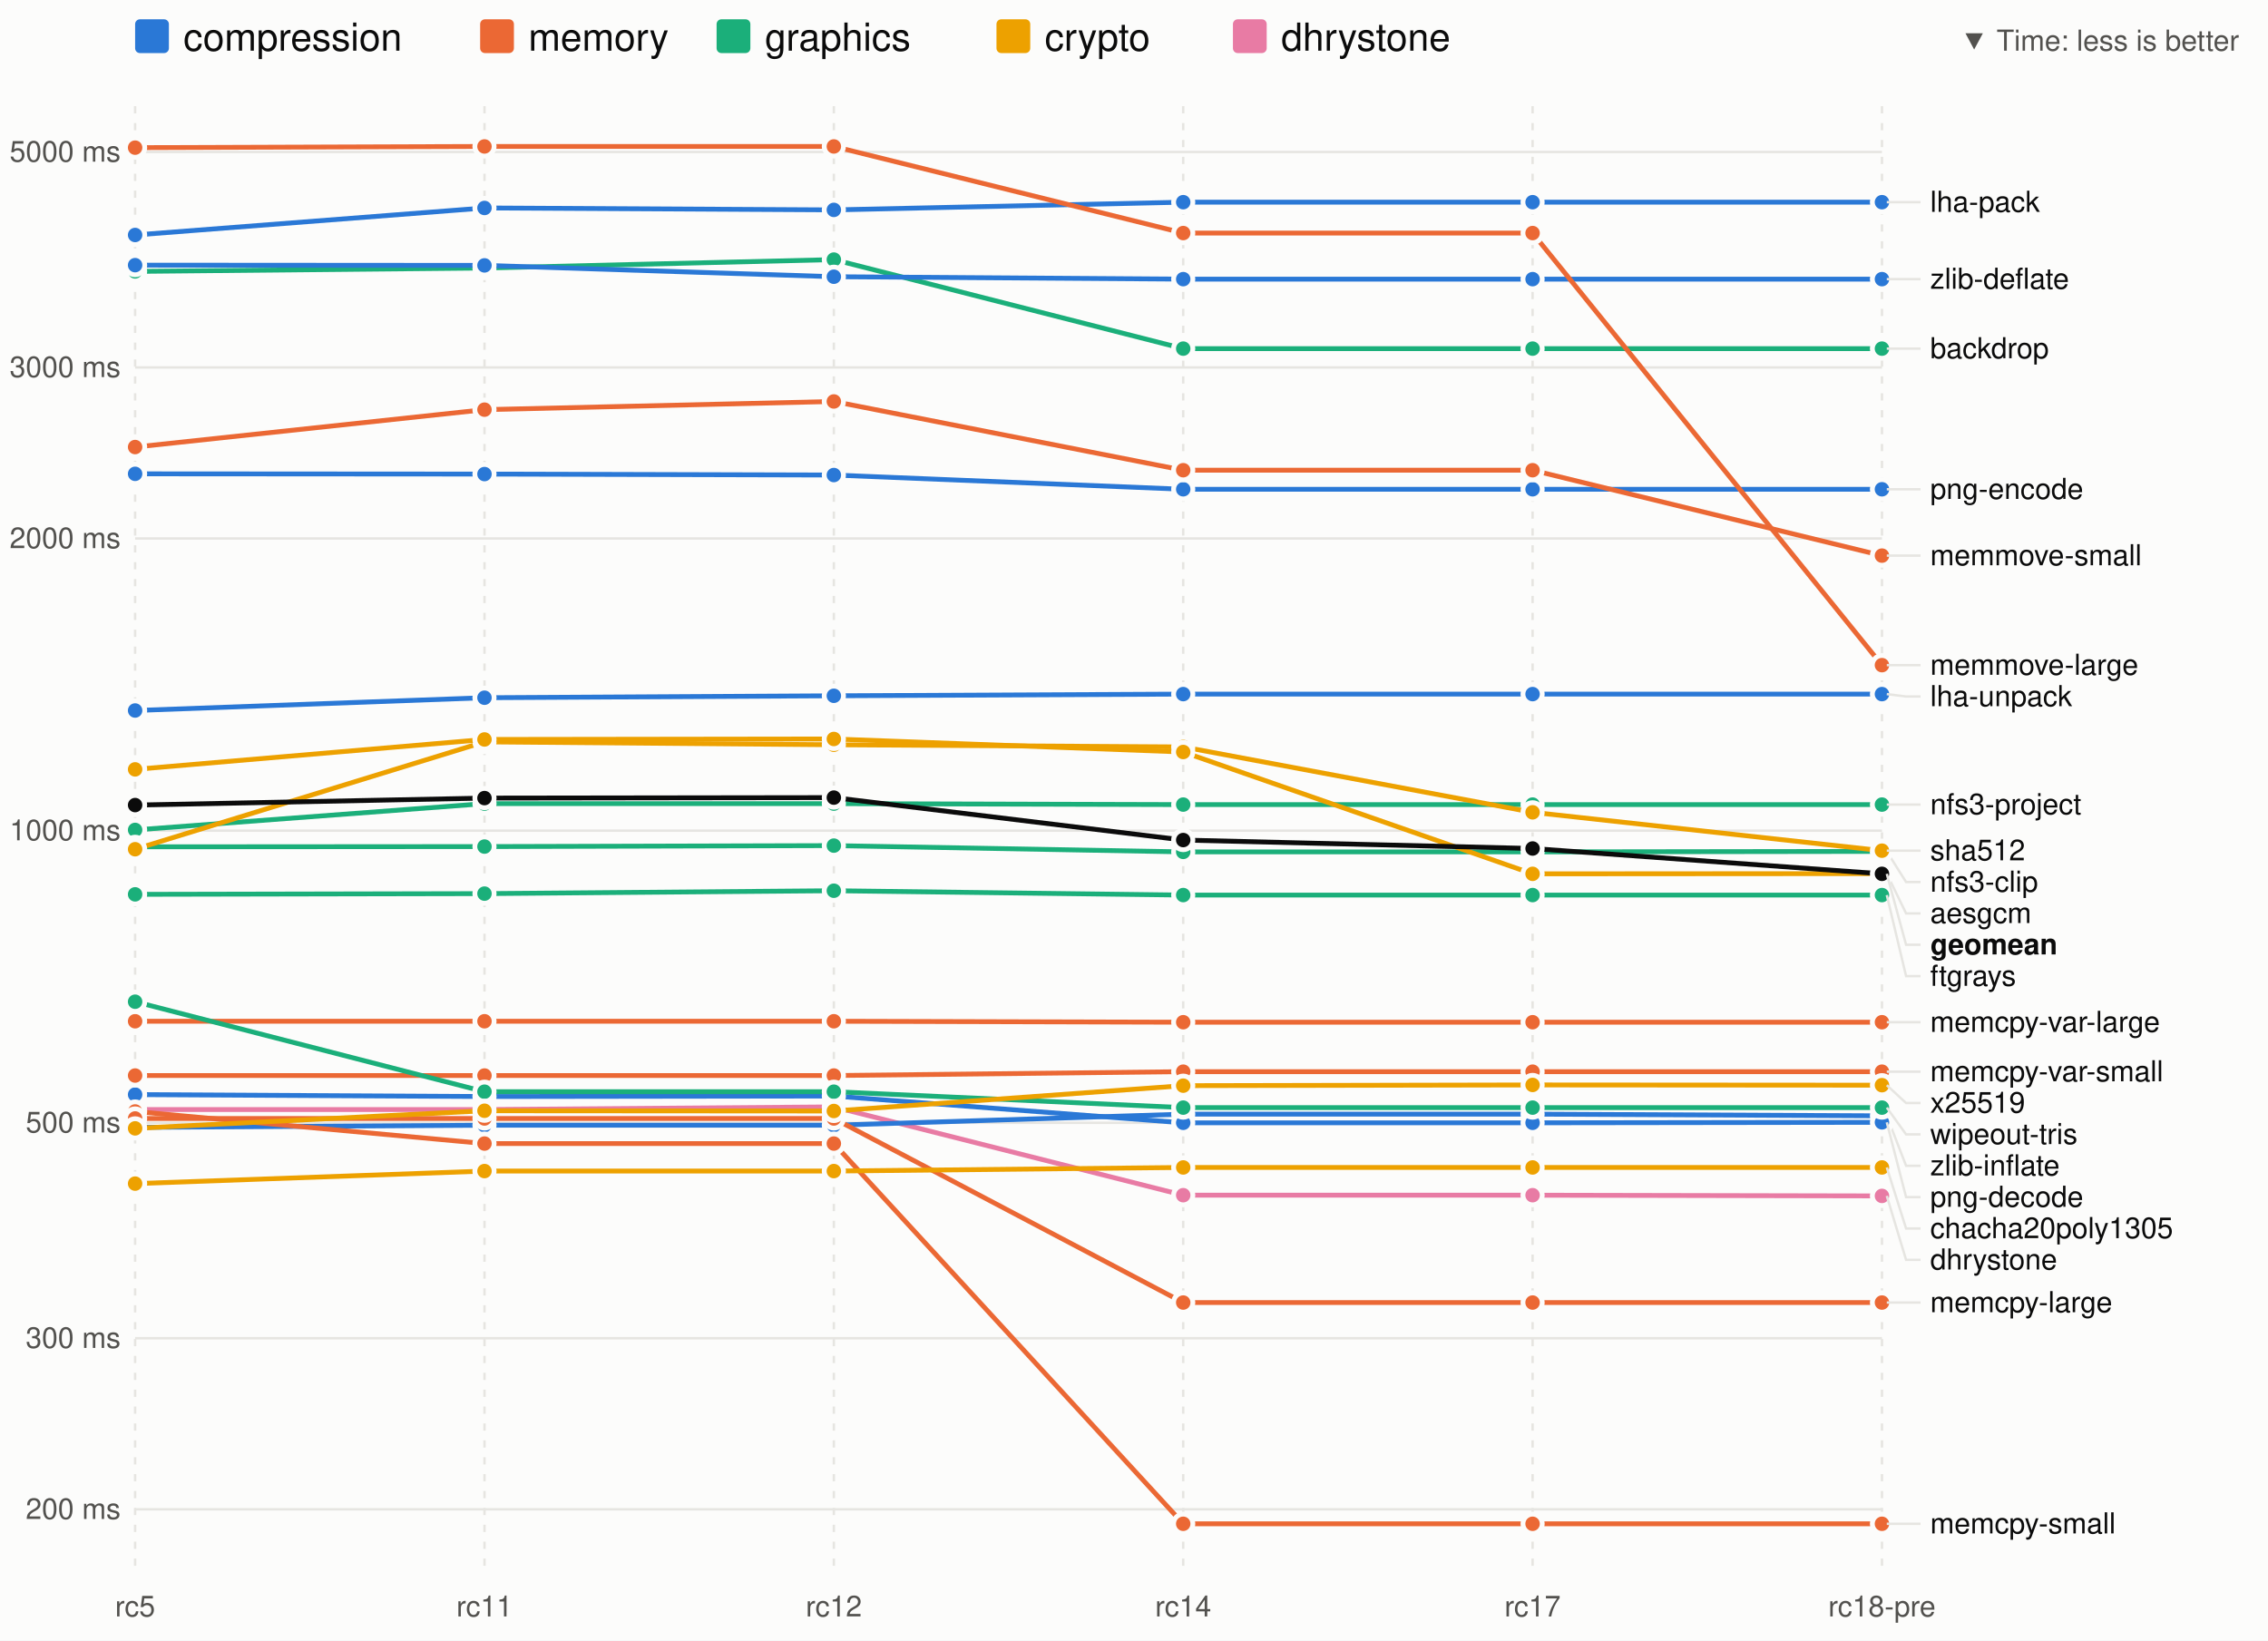
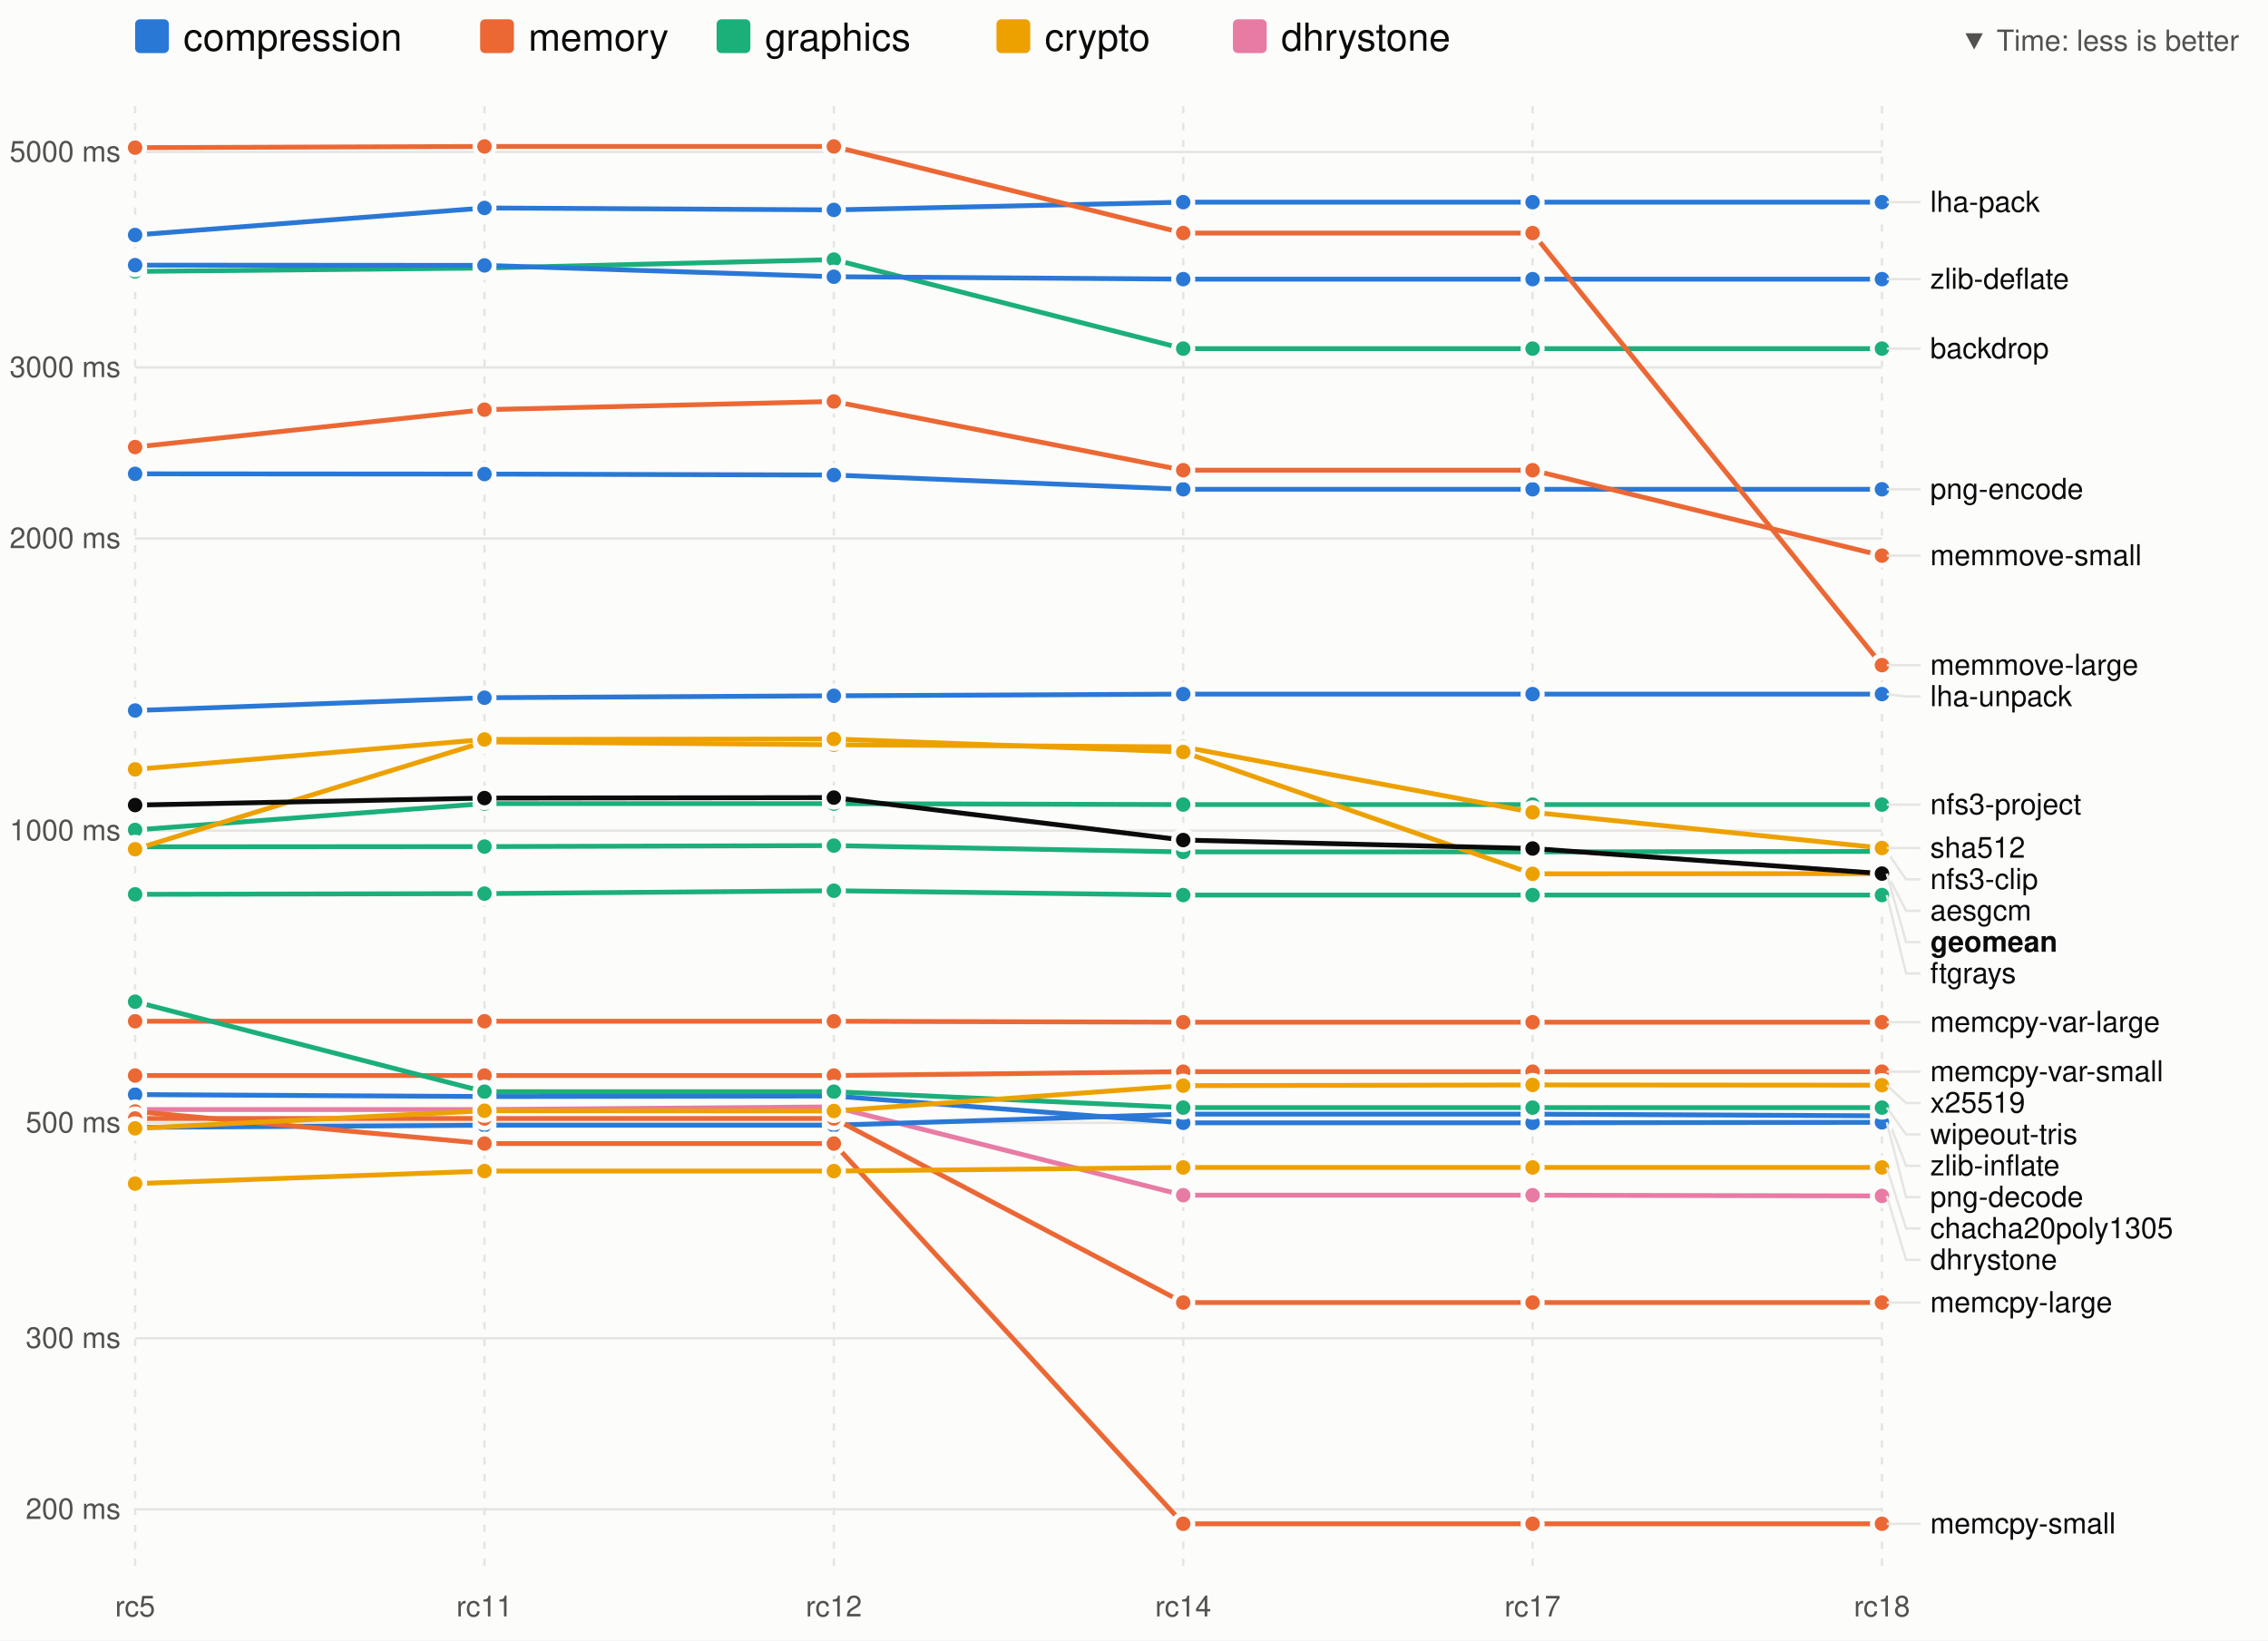
<svg xmlns="http://www.w3.org/2000/svg" width="940" height="680" viewBox="0 0 940 680" role="img" aria-label="GCC 16.2 releases on benchwork-040, time in ms">
  <style>.t{font-family:system-ui,-apple-system,'Segoe UI',Helvetica,Arial,sans-serif;font-size:12px;fill:#0b0b0b}.t.muted{fill:#52514e}.t.big{font-size:16px}.t.name{font-weight:600}.t.axis{fill:#52514e;font-size:12px}.grid{stroke:#e6e5e1;stroke-width:1}.ref{stroke:#0b0b0b;stroke-width:2}.bg{fill:#fcfcfb}.ring{stroke:#fcfcfb;stroke-width:2}.dot{fill:#0b0b0b}.s0{fill:#2a78d6}.k0{stroke:#2a78d6}.s1{fill:#eb6834}.k1{stroke:#eb6834}.s2{fill:#1baf7a}.k2{stroke:#1baf7a}.s3{fill:#eda100}.k3{stroke:#eda100}.s4{fill:#e87ba4}.k4{stroke:#e87ba4}@media(prefers-color-scheme:dark){.t{fill:#ffffff}.t.muted{fill:#c3c2b7}.t.axis{fill:#c3c2b7}.grid{stroke:#333331}.ref{stroke:#ffffff}.bg{fill:#1a1a19}.ring{stroke:#1a1a19}.dot{fill:#ffffff}.s0{fill:#3987e5}.k0{stroke:#3987e5}.s1{fill:#d95926}.k1{stroke:#d95926}.s2{fill:#199e70}.k2{stroke:#199e70}.s3{fill:#c98500}.k3{stroke:#c98500}.s4{fill:#d55181}.k4{stroke:#d55181}}</style>
  <rect class="bg" width="940" height="680" />
  <text class="t muted" x="928" y="21" text-anchor="end">▼ Time: less is better</text>
  <rect class="s0" x="56" y="8" width="14" height="14" rx="2" />
  <text class="t big" x="76" y="21">compression</text>
  <rect class="s1" x="199" y="8" width="14" height="14" rx="2" />
  <text class="t big" x="219" y="21">memory</text>
  <rect class="s2" x="297" y="8" width="14" height="14" rx="2" />
  <text class="t big" x="317" y="21">graphics</text>
  <rect class="s3" x="413" y="8" width="14" height="14" rx="2" />
  <text class="t big" x="433" y="21">crypto</text>
  <rect class="s4" x="511" y="8" width="14" height="14" rx="2" />
  <text class="t big" x="531" y="21">dhrystone</text>
  <line class="grid" x1="56.0" y1="44" x2="56.0" y2="650" stroke-dasharray="3 4" />
  <line class="grid" x1="200.8" y1="44" x2="200.8" y2="650" stroke-dasharray="3 4" />
  <line class="grid" x1="345.6" y1="44" x2="345.6" y2="650" stroke-dasharray="3 4" />
  <line class="grid" x1="490.4" y1="44" x2="490.4" y2="650" stroke-dasharray="3 4" />
  <line class="grid" x1="635.2" y1="44" x2="635.2" y2="650" stroke-dasharray="3 4" />
  <line class="grid" x1="780.0" y1="44" x2="780.0" y2="650" stroke-dasharray="3 4" />
  <line class="grid" x1="56" y1="625.6" x2="780" y2="625.6" />
  <text class="t axis" x="50" y="629.6" text-anchor="end">200 ms</text>
  <line class="grid" x1="56" y1="554.7" x2="780" y2="554.7" />
  <text class="t axis" x="50" y="558.7" text-anchor="end">300 ms</text>
  <line class="grid" x1="56" y1="465.4" x2="780" y2="465.4" />
  <text class="t axis" x="50" y="469.4" text-anchor="end">500 ms</text>
  <line class="grid" x1="56" y1="344.3" x2="780" y2="344.3" />
  <text class="t axis" x="50" y="348.3" text-anchor="end">1000 ms</text>
  <line class="grid" x1="56" y1="223.2" x2="780" y2="223.2" />
  <text class="t axis" x="50" y="227.2" text-anchor="end">2000 ms</text>
  <line class="grid" x1="56" y1="152.3" x2="780" y2="152.3" />
  <text class="t axis" x="50" y="156.3" text-anchor="end">3000 ms</text>
  <line class="grid" x1="56" y1="63.0" x2="780" y2="63.0" />
  <text class="t axis" x="50" y="67.0" text-anchor="end">5000 ms</text>
  <text class="t axis" x="56.0" y="670" text-anchor="middle">rc5</text>
  <text class="t axis" x="200.8" y="670" text-anchor="middle">rc11</text>
  <text class="t axis" x="345.6" y="670" text-anchor="middle">rc12</text>
  <text class="t axis" x="490.4" y="670" text-anchor="middle">rc14</text>
  <text class="t axis" x="635.2" y="670" text-anchor="middle">rc17</text>
-   <text class="t axis" x="780.0" y="670" text-anchor="middle">rc18-pre</text>
+   <text class="t axis" x="780.0" y="670" text-anchor="middle">rc18</text>
  <path class="k4" d="M56.0,459.9L200.8,459.9L345.6,458.8L490.4,495.4L635.2,495.4L780.0,495.7" fill="none" stroke-width="2" stroke-linejoin="round" />
  <circle class="s4 ring" cx="56.0" cy="459.9" r="4" />
  <circle cx="56.0" cy="459.9" r="7" fill="transparent" />
  <circle class="s4 ring" cx="200.8" cy="459.9" r="4" />
  <circle cx="200.8" cy="459.9" r="7" fill="transparent" />
  <circle class="s4 ring" cx="345.6" cy="458.8" r="4" />
  <circle cx="345.6" cy="458.8" r="7" fill="transparent" />
  <circle class="s4 ring" cx="490.4" cy="495.4" r="4" />
  <circle cx="490.4" cy="495.4" r="7" fill="transparent" />
  <circle class="s4 ring" cx="635.2" cy="495.4" r="4" />
  <circle cx="635.2" cy="495.4" r="7" fill="transparent" />
  <circle class="s4 ring" cx="780.0" cy="495.7" r="4" />
  <circle cx="780.0" cy="495.7" r="7" fill="transparent" />
  <path class="grid" d="M782,495.7 L790,522.2 h6" fill="none" />
  <text class="t" x="800" y="526.2">dhrystone</text>
  <path class="k2" d="M56.0,112.5L200.8,111.1L345.6,107.6L490.4,144.5L635.2,144.5L780.0,144.5" fill="none" stroke-width="2" stroke-linejoin="round" />
  <circle class="s2 ring" cx="56.0" cy="112.5" r="4" />
  <circle cx="56.0" cy="112.5" r="7" fill="transparent" />
  <circle class="s2 ring" cx="200.8" cy="111.1" r="4" />
  <circle cx="200.8" cy="111.1" r="7" fill="transparent" />
  <circle class="s2 ring" cx="345.6" cy="107.6" r="4" />
  <circle cx="345.6" cy="107.6" r="7" fill="transparent" />
  <circle class="s2 ring" cx="490.4" cy="144.5" r="4" />
  <circle cx="490.4" cy="144.5" r="7" fill="transparent" />
  <circle class="s2 ring" cx="635.2" cy="144.5" r="4" />
  <circle cx="635.2" cy="144.5" r="7" fill="transparent" />
  <circle class="s2 ring" cx="780.0" cy="144.5" r="4" />
  <circle cx="780.0" cy="144.5" r="7" fill="transparent" />
  <path class="grid" d="M782,144.5 L790,144.5 h6" fill="none" />
  <text class="t" x="800" y="148.5">backdrop</text>
  <path class="k0" d="M56.0,97.4L200.8,86.2L345.6,87.0L490.4,83.8L635.2,83.8L780.0,83.8" fill="none" stroke-width="2" stroke-linejoin="round" />
  <circle class="s0 ring" cx="56.0" cy="97.4" r="4" />
  <circle cx="56.0" cy="97.4" r="7" fill="transparent" />
  <circle class="s0 ring" cx="200.8" cy="86.2" r="4" />
  <circle cx="200.8" cy="86.2" r="7" fill="transparent" />
  <circle class="s0 ring" cx="345.6" cy="87.0" r="4" />
  <circle cx="345.6" cy="87.0" r="7" fill="transparent" />
  <circle class="s0 ring" cx="490.4" cy="83.8" r="4" />
  <circle cx="490.4" cy="83.8" r="7" fill="transparent" />
  <circle class="s0 ring" cx="635.2" cy="83.8" r="4" />
  <circle cx="635.2" cy="83.8" r="7" fill="transparent" />
  <circle class="s0 ring" cx="780.0" cy="83.8" r="4" />
  <circle cx="780.0" cy="83.8" r="7" fill="transparent" />
  <path class="grid" d="M782,83.8 L790,83.8 h6" fill="none" />
  <text class="t" x="800" y="87.8">lha-pack</text>
  <path class="k0" d="M56.0,294.5L200.8,289.2L345.6,288.4L490.4,287.7L635.2,287.7L780.0,287.7" fill="none" stroke-width="2" stroke-linejoin="round" />
  <circle class="s0 ring" cx="56.0" cy="294.5" r="4" />
  <circle cx="56.0" cy="294.5" r="7" fill="transparent" />
  <circle class="s0 ring" cx="200.8" cy="289.2" r="4" />
  <circle cx="200.8" cy="289.2" r="7" fill="transparent" />
  <circle class="s0 ring" cx="345.6" cy="288.4" r="4" />
  <circle cx="345.6" cy="288.4" r="7" fill="transparent" />
  <circle class="s0 ring" cx="490.4" cy="287.7" r="4" />
  <circle cx="490.4" cy="287.7" r="7" fill="transparent" />
  <circle class="s0 ring" cx="635.2" cy="287.7" r="4" />
  <circle cx="635.2" cy="287.7" r="7" fill="transparent" />
  <circle class="s0 ring" cx="780.0" cy="287.7" r="4" />
  <circle cx="780.0" cy="287.7" r="7" fill="transparent" />
  <path class="grid" d="M782,287.7 L790,288.7 h6" fill="none" />
  <text class="t" x="800" y="292.7">lha-unpack</text>
  <path class="k0" d="M56.0,109.9L200.8,110.0L345.6,114.7L490.4,115.7L635.2,115.7L780.0,115.7" fill="none" stroke-width="2" stroke-linejoin="round" />
  <circle class="s0 ring" cx="56.0" cy="109.9" r="4" />
  <circle cx="56.0" cy="109.9" r="7" fill="transparent" />
  <circle class="s0 ring" cx="200.8" cy="110.0" r="4" />
  <circle cx="200.8" cy="110.0" r="7" fill="transparent" />
  <circle class="s0 ring" cx="345.6" cy="114.7" r="4" />
  <circle cx="345.6" cy="114.7" r="7" fill="transparent" />
  <circle class="s0 ring" cx="490.4" cy="115.7" r="4" />
  <circle cx="490.4" cy="115.7" r="7" fill="transparent" />
  <circle class="s0 ring" cx="635.2" cy="115.7" r="4" />
  <circle cx="635.2" cy="115.7" r="7" fill="transparent" />
  <circle class="s0 ring" cx="780.0" cy="115.7" r="4" />
  <circle cx="780.0" cy="115.7" r="7" fill="transparent" />
  <path class="grid" d="M782,115.7 L790,115.7 h6" fill="none" />
  <text class="t" x="800" y="119.7">zlib-deflate</text>
  <path class="k0" d="M56.0,467.3L200.8,466.4L345.6,466.4L490.4,461.8L635.2,461.8L780.0,462.5" fill="none" stroke-width="2" stroke-linejoin="round" />
  <circle class="s0 ring" cx="56.0" cy="467.3" r="4" />
  <circle cx="56.0" cy="467.3" r="7" fill="transparent" />
  <circle class="s0 ring" cx="200.8" cy="466.4" r="4" />
  <circle cx="200.8" cy="466.4" r="7" fill="transparent" />
  <circle class="s0 ring" cx="345.6" cy="466.4" r="4" />
  <circle cx="345.6" cy="466.4" r="7" fill="transparent" />
  <circle class="s0 ring" cx="490.4" cy="461.8" r="4" />
  <circle cx="490.4" cy="461.8" r="7" fill="transparent" />
  <circle class="s0 ring" cx="635.2" cy="461.8" r="4" />
  <circle cx="635.2" cy="461.8" r="7" fill="transparent" />
  <circle class="s0 ring" cx="780.0" cy="462.5" r="4" />
  <circle cx="780.0" cy="462.5" r="7" fill="transparent" />
  <path class="grid" d="M782,462.5 L790,483.2 h6" fill="none" />
  <text class="t" x="800" y="487.2">zlib-inflate</text>
  <path class="k0" d="M56.0,196.4L200.8,196.5L345.6,196.9L490.4,202.8L635.2,202.8L780.0,202.8" fill="none" stroke-width="2" stroke-linejoin="round" />
  <circle class="s0 ring" cx="56.0" cy="196.4" r="4" />
  <circle cx="56.0" cy="196.4" r="7" fill="transparent" />
  <circle class="s0 ring" cx="200.8" cy="196.5" r="4" />
  <circle cx="200.8" cy="196.5" r="7" fill="transparent" />
  <circle class="s0 ring" cx="345.6" cy="196.9" r="4" />
  <circle cx="345.6" cy="196.9" r="7" fill="transparent" />
  <circle class="s0 ring" cx="490.4" cy="202.8" r="4" />
  <circle cx="490.4" cy="202.8" r="7" fill="transparent" />
  <circle class="s0 ring" cx="635.2" cy="202.8" r="4" />
  <circle cx="635.2" cy="202.8" r="7" fill="transparent" />
  <circle class="s0 ring" cx="780.0" cy="202.8" r="4" />
  <circle cx="780.0" cy="202.8" r="7" fill="transparent" />
  <path class="grid" d="M782,202.8 L790,202.8 h6" fill="none" />
  <text class="t" x="800" y="206.8">png-encode</text>
  <path class="k0" d="M56.0,453.7L200.8,454.5L345.6,454.3L490.4,465.4L635.2,465.4L780.0,465.2" fill="none" stroke-width="2" stroke-linejoin="round" />
  <circle class="s0 ring" cx="56.0" cy="453.7" r="4" />
  <circle cx="56.0" cy="453.7" r="7" fill="transparent" />
  <circle class="s0 ring" cx="200.8" cy="454.5" r="4" />
  <circle cx="200.8" cy="454.5" r="7" fill="transparent" />
  <circle class="s0 ring" cx="345.6" cy="454.3" r="4" />
  <circle cx="345.6" cy="454.3" r="7" fill="transparent" />
  <circle class="s0 ring" cx="490.4" cy="465.4" r="4" />
  <circle cx="490.4" cy="465.4" r="7" fill="transparent" />
  <circle class="s0 ring" cx="635.2" cy="465.4" r="4" />
  <circle cx="635.2" cy="465.4" r="7" fill="transparent" />
  <circle class="s0 ring" cx="780.0" cy="465.2" r="4" />
  <circle cx="780.0" cy="465.2" r="7" fill="transparent" />
  <path class="grid" d="M782,465.2 L790,496.2 h6" fill="none" />
  <text class="t" x="800" y="500.2">png-decode</text>
  <path class="k2" d="M56.0,370.7L200.8,370.4L345.6,369.2L490.4,371.0L635.2,371.0L780.0,371.0" fill="none" stroke-width="2" stroke-linejoin="round" />
  <circle class="s2 ring" cx="56.0" cy="370.7" r="4" />
  <circle cx="56.0" cy="370.7" r="7" fill="transparent" />
  <circle class="s2 ring" cx="200.8" cy="370.4" r="4" />
  <circle cx="200.8" cy="370.4" r="7" fill="transparent" />
  <circle class="s2 ring" cx="345.6" cy="369.2" r="4" />
  <circle cx="345.6" cy="369.2" r="7" fill="transparent" />
  <circle class="s2 ring" cx="490.4" cy="371.0" r="4" />
  <circle cx="490.4" cy="371.0" r="7" fill="transparent" />
  <circle class="s2 ring" cx="635.2" cy="371.0" r="4" />
  <circle cx="635.2" cy="371.0" r="7" fill="transparent" />
  <circle class="s2 ring" cx="780.0" cy="371.0" r="4" />
  <circle cx="780.0" cy="371.0" r="7" fill="transparent" />
-   <path class="grid" d="M782,371.0 L790,404.6 h6" fill="none" />
-   <text class="t" x="800" y="408.6">ftgrays</text>
+   <path class="grid" d="M782,371.0 L790,403.5 h6" fill="none" />
+   <text class="t" x="800" y="407.5">ftgrays</text>
  <path class="k1" d="M56.0,460.7L200.8,474.0L345.6,474.0L490.4,631.6L635.2,631.6L780.0,631.6" fill="none" stroke-width="2" stroke-linejoin="round" />
  <circle class="s1 ring" cx="56.0" cy="460.7" r="4" />
  <circle cx="56.0" cy="460.7" r="7" fill="transparent" />
  <circle class="s1 ring" cx="200.8" cy="474.0" r="4" />
  <circle cx="200.8" cy="474.0" r="7" fill="transparent" />
  <circle class="s1 ring" cx="345.6" cy="474.0" r="4" />
  <circle cx="345.6" cy="474.0" r="7" fill="transparent" />
  <circle class="s1 ring" cx="490.4" cy="631.6" r="4" />
  <circle cx="490.4" cy="631.6" r="7" fill="transparent" />
  <circle class="s1 ring" cx="635.2" cy="631.6" r="4" />
  <circle cx="635.2" cy="631.6" r="7" fill="transparent" />
  <circle class="s1 ring" cx="780.0" cy="631.6" r="4" />
  <circle cx="780.0" cy="631.6" r="7" fill="transparent" />
  <path class="grid" d="M782,631.6 L790,631.6 h6" fill="none" />
  <text class="t" x="800" y="635.6">memcpy-small</text>
  <path class="k1" d="M56.0,463.6L200.8,463.6L345.6,463.6L490.4,539.9L635.2,539.9L780.0,539.9" fill="none" stroke-width="2" stroke-linejoin="round" />
  <circle class="s1 ring" cx="56.0" cy="463.6" r="4" />
  <circle cx="56.0" cy="463.6" r="7" fill="transparent" />
  <circle class="s1 ring" cx="200.8" cy="463.6" r="4" />
  <circle cx="200.8" cy="463.6" r="7" fill="transparent" />
  <circle class="s1 ring" cx="345.6" cy="463.6" r="4" />
  <circle cx="345.6" cy="463.6" r="7" fill="transparent" />
  <circle class="s1 ring" cx="490.4" cy="539.9" r="4" />
  <circle cx="490.4" cy="539.9" r="7" fill="transparent" />
  <circle class="s1 ring" cx="635.2" cy="539.9" r="4" />
  <circle cx="635.2" cy="539.9" r="7" fill="transparent" />
  <circle class="s1 ring" cx="780.0" cy="539.9" r="4" />
  <circle cx="780.0" cy="539.9" r="7" fill="transparent" />
  <path class="grid" d="M782,539.9 L790,539.9 h6" fill="none" />
  <text class="t" x="800" y="543.9">memcpy-large</text>
  <path class="k1" d="M56.0,445.8L200.8,445.8L345.6,445.8L490.4,444.2L635.2,444.2L780.0,444.2" fill="none" stroke-width="2" stroke-linejoin="round" />
  <circle class="s1 ring" cx="56.0" cy="445.8" r="4" />
  <circle cx="56.0" cy="445.8" r="7" fill="transparent" />
  <circle class="s1 ring" cx="200.8" cy="445.8" r="4" />
  <circle cx="200.8" cy="445.8" r="7" fill="transparent" />
  <circle class="s1 ring" cx="345.6" cy="445.8" r="4" />
  <circle cx="345.6" cy="445.8" r="7" fill="transparent" />
  <circle class="s1 ring" cx="490.4" cy="444.2" r="4" />
  <circle cx="490.4" cy="444.2" r="7" fill="transparent" />
  <circle class="s1 ring" cx="635.2" cy="444.2" r="4" />
  <circle cx="635.2" cy="444.2" r="7" fill="transparent" />
  <circle class="s1 ring" cx="780.0" cy="444.2" r="4" />
  <circle cx="780.0" cy="444.2" r="7" fill="transparent" />
  <path class="grid" d="M782,444.2 L790,444.2 h6" fill="none" />
  <text class="t" x="800" y="448.2">memcpy-var-small</text>
  <path class="k1" d="M56.0,423.3L200.8,423.3L345.6,423.3L490.4,423.7L635.2,423.7L780.0,423.7" fill="none" stroke-width="2" stroke-linejoin="round" />
  <circle class="s1 ring" cx="56.0" cy="423.3" r="4" />
  <circle cx="56.0" cy="423.3" r="7" fill="transparent" />
  <circle class="s1 ring" cx="200.8" cy="423.3" r="4" />
  <circle cx="200.8" cy="423.3" r="7" fill="transparent" />
  <circle class="s1 ring" cx="345.6" cy="423.3" r="4" />
  <circle cx="345.6" cy="423.3" r="7" fill="transparent" />
  <circle class="s1 ring" cx="490.4" cy="423.7" r="4" />
  <circle cx="490.4" cy="423.7" r="7" fill="transparent" />
  <circle class="s1 ring" cx="635.2" cy="423.7" r="4" />
  <circle cx="635.2" cy="423.7" r="7" fill="transparent" />
  <circle class="s1 ring" cx="780.0" cy="423.7" r="4" />
  <circle cx="780.0" cy="423.7" r="7" fill="transparent" />
  <path class="grid" d="M782,423.7 L790,423.7 h6" fill="none" />
  <text class="t" x="800" y="427.7">memcpy-var-large</text>
  <path class="k1" d="M56.0,185.3L200.8,169.8L345.6,166.4L490.4,194.9L635.2,194.9L780.0,230.3" fill="none" stroke-width="2" stroke-linejoin="round" />
  <circle class="s1 ring" cx="56.0" cy="185.3" r="4" />
  <circle cx="56.0" cy="185.3" r="7" fill="transparent" />
  <circle class="s1 ring" cx="200.8" cy="169.8" r="4" />
  <circle cx="200.8" cy="169.8" r="7" fill="transparent" />
  <circle class="s1 ring" cx="345.6" cy="166.4" r="4" />
  <circle cx="345.6" cy="166.4" r="7" fill="transparent" />
  <circle class="s1 ring" cx="490.4" cy="194.9" r="4" />
  <circle cx="490.4" cy="194.9" r="7" fill="transparent" />
  <circle class="s1 ring" cx="635.2" cy="194.9" r="4" />
  <circle cx="635.2" cy="194.9" r="7" fill="transparent" />
  <circle class="s1 ring" cx="780.0" cy="230.3" r="4" />
  <circle cx="780.0" cy="230.3" r="7" fill="transparent" />
  <path class="grid" d="M782,230.3 L790,230.3 h6" fill="none" />
  <text class="t" x="800" y="234.3">memmove-small</text>
  <path class="k1" d="M56.0,61.2L200.8,60.7L345.6,60.7L490.4,96.6L635.2,96.6L780.0,275.7" fill="none" stroke-width="2" stroke-linejoin="round" />
  <circle class="s1 ring" cx="56.0" cy="61.2" r="4" />
  <circle cx="56.0" cy="61.2" r="7" fill="transparent" />
  <circle class="s1 ring" cx="200.8" cy="60.7" r="4" />
  <circle cx="200.8" cy="60.7" r="7" fill="transparent" />
  <circle class="s1 ring" cx="345.6" cy="60.7" r="4" />
  <circle cx="345.6" cy="60.7" r="7" fill="transparent" />
  <circle class="s1 ring" cx="490.4" cy="96.6" r="4" />
  <circle cx="490.4" cy="96.6" r="7" fill="transparent" />
  <circle class="s1 ring" cx="635.2" cy="96.6" r="4" />
  <circle cx="635.2" cy="96.6" r="7" fill="transparent" />
  <circle class="s1 ring" cx="780.0" cy="275.7" r="4" />
  <circle cx="780.0" cy="275.7" r="7" fill="transparent" />
  <path class="grid" d="M782,275.7 L790,275.7 h6" fill="none" />
  <text class="t" x="800" y="279.7">memmove-large</text>
  <path class="k2" d="M56.0,415.2L200.8,452.5L345.6,452.5L490.4,459.1L635.2,459.1L780.0,459.1" fill="none" stroke-width="2" stroke-linejoin="round" />
  <circle class="s2 ring" cx="56.0" cy="415.2" r="4" />
  <circle cx="56.0" cy="415.2" r="7" fill="transparent" />
  <circle class="s2 ring" cx="200.8" cy="452.5" r="4" />
  <circle cx="200.8" cy="452.5" r="7" fill="transparent" />
  <circle class="s2 ring" cx="345.6" cy="452.5" r="4" />
  <circle cx="345.6" cy="452.5" r="7" fill="transparent" />
  <circle class="s2 ring" cx="490.4" cy="459.1" r="4" />
  <circle cx="490.4" cy="459.1" r="7" fill="transparent" />
  <circle class="s2 ring" cx="635.2" cy="459.1" r="4" />
  <circle cx="635.2" cy="459.1" r="7" fill="transparent" />
  <circle class="s2 ring" cx="780.0" cy="459.1" r="4" />
  <circle cx="780.0" cy="459.1" r="7" fill="transparent" />
  <path class="grid" d="M782,459.1 L790,470.2 h6" fill="none" />
  <text class="t" x="800" y="474.2">wipeout-tris</text>
  <path class="k2" d="M56.0,344.0L200.8,333.1L345.6,333.1L490.4,333.5L635.2,333.5L780.0,333.5" fill="none" stroke-width="2" stroke-linejoin="round" />
  <circle class="s2 ring" cx="56.0" cy="344.0" r="4" />
  <circle cx="56.0" cy="344.0" r="7" fill="transparent" />
  <circle class="s2 ring" cx="200.8" cy="333.1" r="4" />
  <circle cx="200.8" cy="333.1" r="7" fill="transparent" />
  <circle class="s2 ring" cx="345.6" cy="333.1" r="4" />
  <circle cx="345.6" cy="333.1" r="7" fill="transparent" />
  <circle class="s2 ring" cx="490.4" cy="333.5" r="4" />
  <circle cx="490.4" cy="333.5" r="7" fill="transparent" />
  <circle class="s2 ring" cx="635.2" cy="333.5" r="4" />
  <circle cx="635.2" cy="333.5" r="7" fill="transparent" />
  <circle class="s2 ring" cx="780.0" cy="333.5" r="4" />
  <circle cx="780.0" cy="333.5" r="7" fill="transparent" />
  <path class="grid" d="M782,333.5 L790,333.5 h6" fill="none" />
  <text class="t" x="800" y="337.5">nfs3-project</text>
  <path class="k2" d="M56.0,351.0L200.8,350.9L345.6,350.5L490.4,353.1L635.2,353.1L780.0,352.9" fill="none" stroke-width="2" stroke-linejoin="round" />
  <circle class="s2 ring" cx="56.0" cy="351.0" r="4" />
  <circle cx="56.0" cy="351.0" r="7" fill="transparent" />
  <circle class="s2 ring" cx="200.8" cy="350.9" r="4" />
  <circle cx="200.8" cy="350.9" r="7" fill="transparent" />
  <circle class="s2 ring" cx="345.6" cy="350.5" r="4" />
  <circle cx="345.6" cy="350.5" r="7" fill="transparent" />
  <circle class="s2 ring" cx="490.4" cy="353.1" r="4" />
  <circle cx="490.4" cy="353.1" r="7" fill="transparent" />
  <circle class="s2 ring" cx="635.2" cy="353.1" r="4" />
  <circle cx="635.2" cy="353.1" r="7" fill="transparent" />
  <circle class="s2 ring" cx="780.0" cy="352.9" r="4" />
  <circle cx="780.0" cy="352.9" r="7" fill="transparent" />
-   <path class="grid" d="M782,352.9 L790,365.6 h6" fill="none" />
-   <text class="t" x="800" y="369.6">nfs3-clip</text>
-   <path class="k3" d="M56.0,352.0L200.8,307.5L345.6,308.7L490.4,309.6L635.2,336.7L780.0,352.6" fill="none" stroke-width="2" stroke-linejoin="round" />
+   <path class="grid" d="M782,352.9 L790,364.5 h6" fill="none" />
+   <text class="t" x="800" y="368.5">nfs3-clip</text>
+   <path class="k3" d="M56.0,352.0L200.8,307.5L345.6,308.7L490.4,309.6L635.2,336.7L780.0,351.5" fill="none" stroke-width="2" stroke-linejoin="round" />
  <circle class="s3 ring" cx="56.0" cy="352.0" r="4" />
  <circle cx="56.0" cy="352.0" r="7" fill="transparent" />
  <circle class="s3 ring" cx="200.8" cy="307.5" r="4" />
  <circle cx="200.8" cy="307.5" r="7" fill="transparent" />
  <circle class="s3 ring" cx="345.6" cy="308.7" r="4" />
  <circle cx="345.6" cy="308.7" r="7" fill="transparent" />
  <circle class="s3 ring" cx="490.4" cy="309.6" r="4" />
  <circle cx="490.4" cy="309.6" r="7" fill="transparent" />
  <circle class="s3 ring" cx="635.2" cy="336.7" r="4" />
  <circle cx="635.2" cy="336.7" r="7" fill="transparent" />
-   <circle class="s3 ring" cx="780.0" cy="352.6" r="4" />
-   <circle cx="780.0" cy="352.6" r="7" fill="transparent" />
-   <path class="grid" d="M782,352.6 L790,352.6 h6" fill="none" />
-   <text class="t" x="800" y="356.6">sha512</text>
+   <circle class="s3 ring" cx="780.0" cy="351.5" r="4" />
+   <circle cx="780.0" cy="351.5" r="7" fill="transparent" />
+   <path class="grid" d="M782,351.5 L790,351.5 h6" fill="none" />
+   <text class="t" x="800" y="355.5">sha512</text>
  <path class="k3" d="M56.0,318.9L200.8,306.5L345.6,306.3L490.4,311.7L635.2,362.2L780.0,362.1" fill="none" stroke-width="2" stroke-linejoin="round" />
  <circle class="s3 ring" cx="56.0" cy="318.9" r="4" />
  <circle cx="56.0" cy="318.9" r="7" fill="transparent" />
  <circle class="s3 ring" cx="200.8" cy="306.5" r="4" />
  <circle cx="200.8" cy="306.5" r="7" fill="transparent" />
  <circle class="s3 ring" cx="345.6" cy="306.3" r="4" />
  <circle cx="345.6" cy="306.3" r="7" fill="transparent" />
  <circle class="s3 ring" cx="490.4" cy="311.7" r="4" />
  <circle cx="490.4" cy="311.7" r="7" fill="transparent" />
  <circle class="s3 ring" cx="635.2" cy="362.2" r="4" />
  <circle cx="635.2" cy="362.2" r="7" fill="transparent" />
  <circle class="s3 ring" cx="780.0" cy="362.1" r="4" />
  <circle cx="780.0" cy="362.1" r="7" fill="transparent" />
-   <path class="grid" d="M782,362.1 L790,378.6 h6" fill="none" />
-   <text class="t" x="800" y="382.6">aesgcm</text>
+   <path class="grid" d="M782,362.1 L790,377.5 h6" fill="none" />
+   <text class="t" x="800" y="381.5">aesgcm</text>
  <path class="k3" d="M56.0,490.6L200.8,485.4L345.6,485.4L490.4,483.9L635.2,483.9L780.0,483.9" fill="none" stroke-width="2" stroke-linejoin="round" />
  <circle class="s3 ring" cx="56.0" cy="490.6" r="4" />
  <circle cx="56.0" cy="490.6" r="7" fill="transparent" />
  <circle class="s3 ring" cx="200.8" cy="485.4" r="4" />
  <circle cx="200.8" cy="485.4" r="7" fill="transparent" />
  <circle class="s3 ring" cx="345.6" cy="485.4" r="4" />
  <circle cx="345.6" cy="485.4" r="7" fill="transparent" />
  <circle class="s3 ring" cx="490.4" cy="483.9" r="4" />
  <circle cx="490.4" cy="483.9" r="7" fill="transparent" />
  <circle class="s3 ring" cx="635.2" cy="483.9" r="4" />
  <circle cx="635.2" cy="483.9" r="7" fill="transparent" />
  <circle class="s3 ring" cx="780.0" cy="483.9" r="4" />
  <circle cx="780.0" cy="483.9" r="7" fill="transparent" />
  <path class="grid" d="M782,483.9 L790,509.2 h6" fill="none" />
  <text class="t" x="800" y="513.2">chacha20poly1305</text>
  <path class="k3" d="M56.0,467.7L200.8,460.4L345.6,460.5L490.4,450.0L635.2,449.7L780.0,449.8" fill="none" stroke-width="2" stroke-linejoin="round" />
  <circle class="s3 ring" cx="56.0" cy="467.7" r="4" />
  <circle cx="56.0" cy="467.7" r="7" fill="transparent" />
  <circle class="s3 ring" cx="200.8" cy="460.4" r="4" />
  <circle cx="200.8" cy="460.4" r="7" fill="transparent" />
  <circle class="s3 ring" cx="345.6" cy="460.5" r="4" />
  <circle cx="345.6" cy="460.5" r="7" fill="transparent" />
  <circle class="s3 ring" cx="490.4" cy="450.0" r="4" />
  <circle cx="490.4" cy="450.0" r="7" fill="transparent" />
  <circle class="s3 ring" cx="635.2" cy="449.7" r="4" />
  <circle cx="635.2" cy="449.7" r="7" fill="transparent" />
  <circle class="s3 ring" cx="780.0" cy="449.8" r="4" />
  <circle cx="780.0" cy="449.8" r="7" fill="transparent" />
  <path class="grid" d="M782,449.8 L790,457.2 h6" fill="none" />
  <text class="t" x="800" y="461.2">x25519</text>
-   <path class="ref" d="M56.0,333.7L200.8,330.8L345.6,330.6L490.4,348.2L635.2,351.7L780.0,362.2" fill="none" stroke-width="3" stroke-linejoin="round" />
+   <path class="ref" d="M56.0,333.7L200.8,330.8L345.6,330.6L490.4,348.2L635.2,351.7L780.0,362.1" fill="none" stroke-width="3" stroke-linejoin="round" />
  <circle class="dot ring" cx="56.0" cy="333.7" r="4" />
  <circle cx="56.0" cy="333.7" r="7" fill="transparent" />
  <circle class="dot ring" cx="200.8" cy="330.8" r="4" />
  <circle cx="200.8" cy="330.8" r="7" fill="transparent" />
  <circle class="dot ring" cx="345.6" cy="330.6" r="4" />
  <circle cx="345.6" cy="330.6" r="7" fill="transparent" />
  <circle class="dot ring" cx="490.4" cy="348.2" r="4" />
  <circle cx="490.4" cy="348.2" r="7" fill="transparent" />
  <circle class="dot ring" cx="635.2" cy="351.7" r="4" />
  <circle cx="635.2" cy="351.7" r="7" fill="transparent" />
-   <circle class="dot ring" cx="780.0" cy="362.2" r="4" />
-   <circle cx="780.0" cy="362.2" r="7" fill="transparent" />
-   <path class="grid" d="M782,362.2 L790,391.6 h6" fill="none" />
-   <text class="t name" x="800" y="395.6">geomean</text>
+   <circle class="dot ring" cx="780.0" cy="362.1" r="4" />
+   <circle cx="780.0" cy="362.1" r="7" fill="transparent" />
+   <path class="grid" d="M782,362.1 L790,390.5 h6" fill="none" />
+   <text class="t name" x="800" y="394.5">geomean</text>
</svg>
